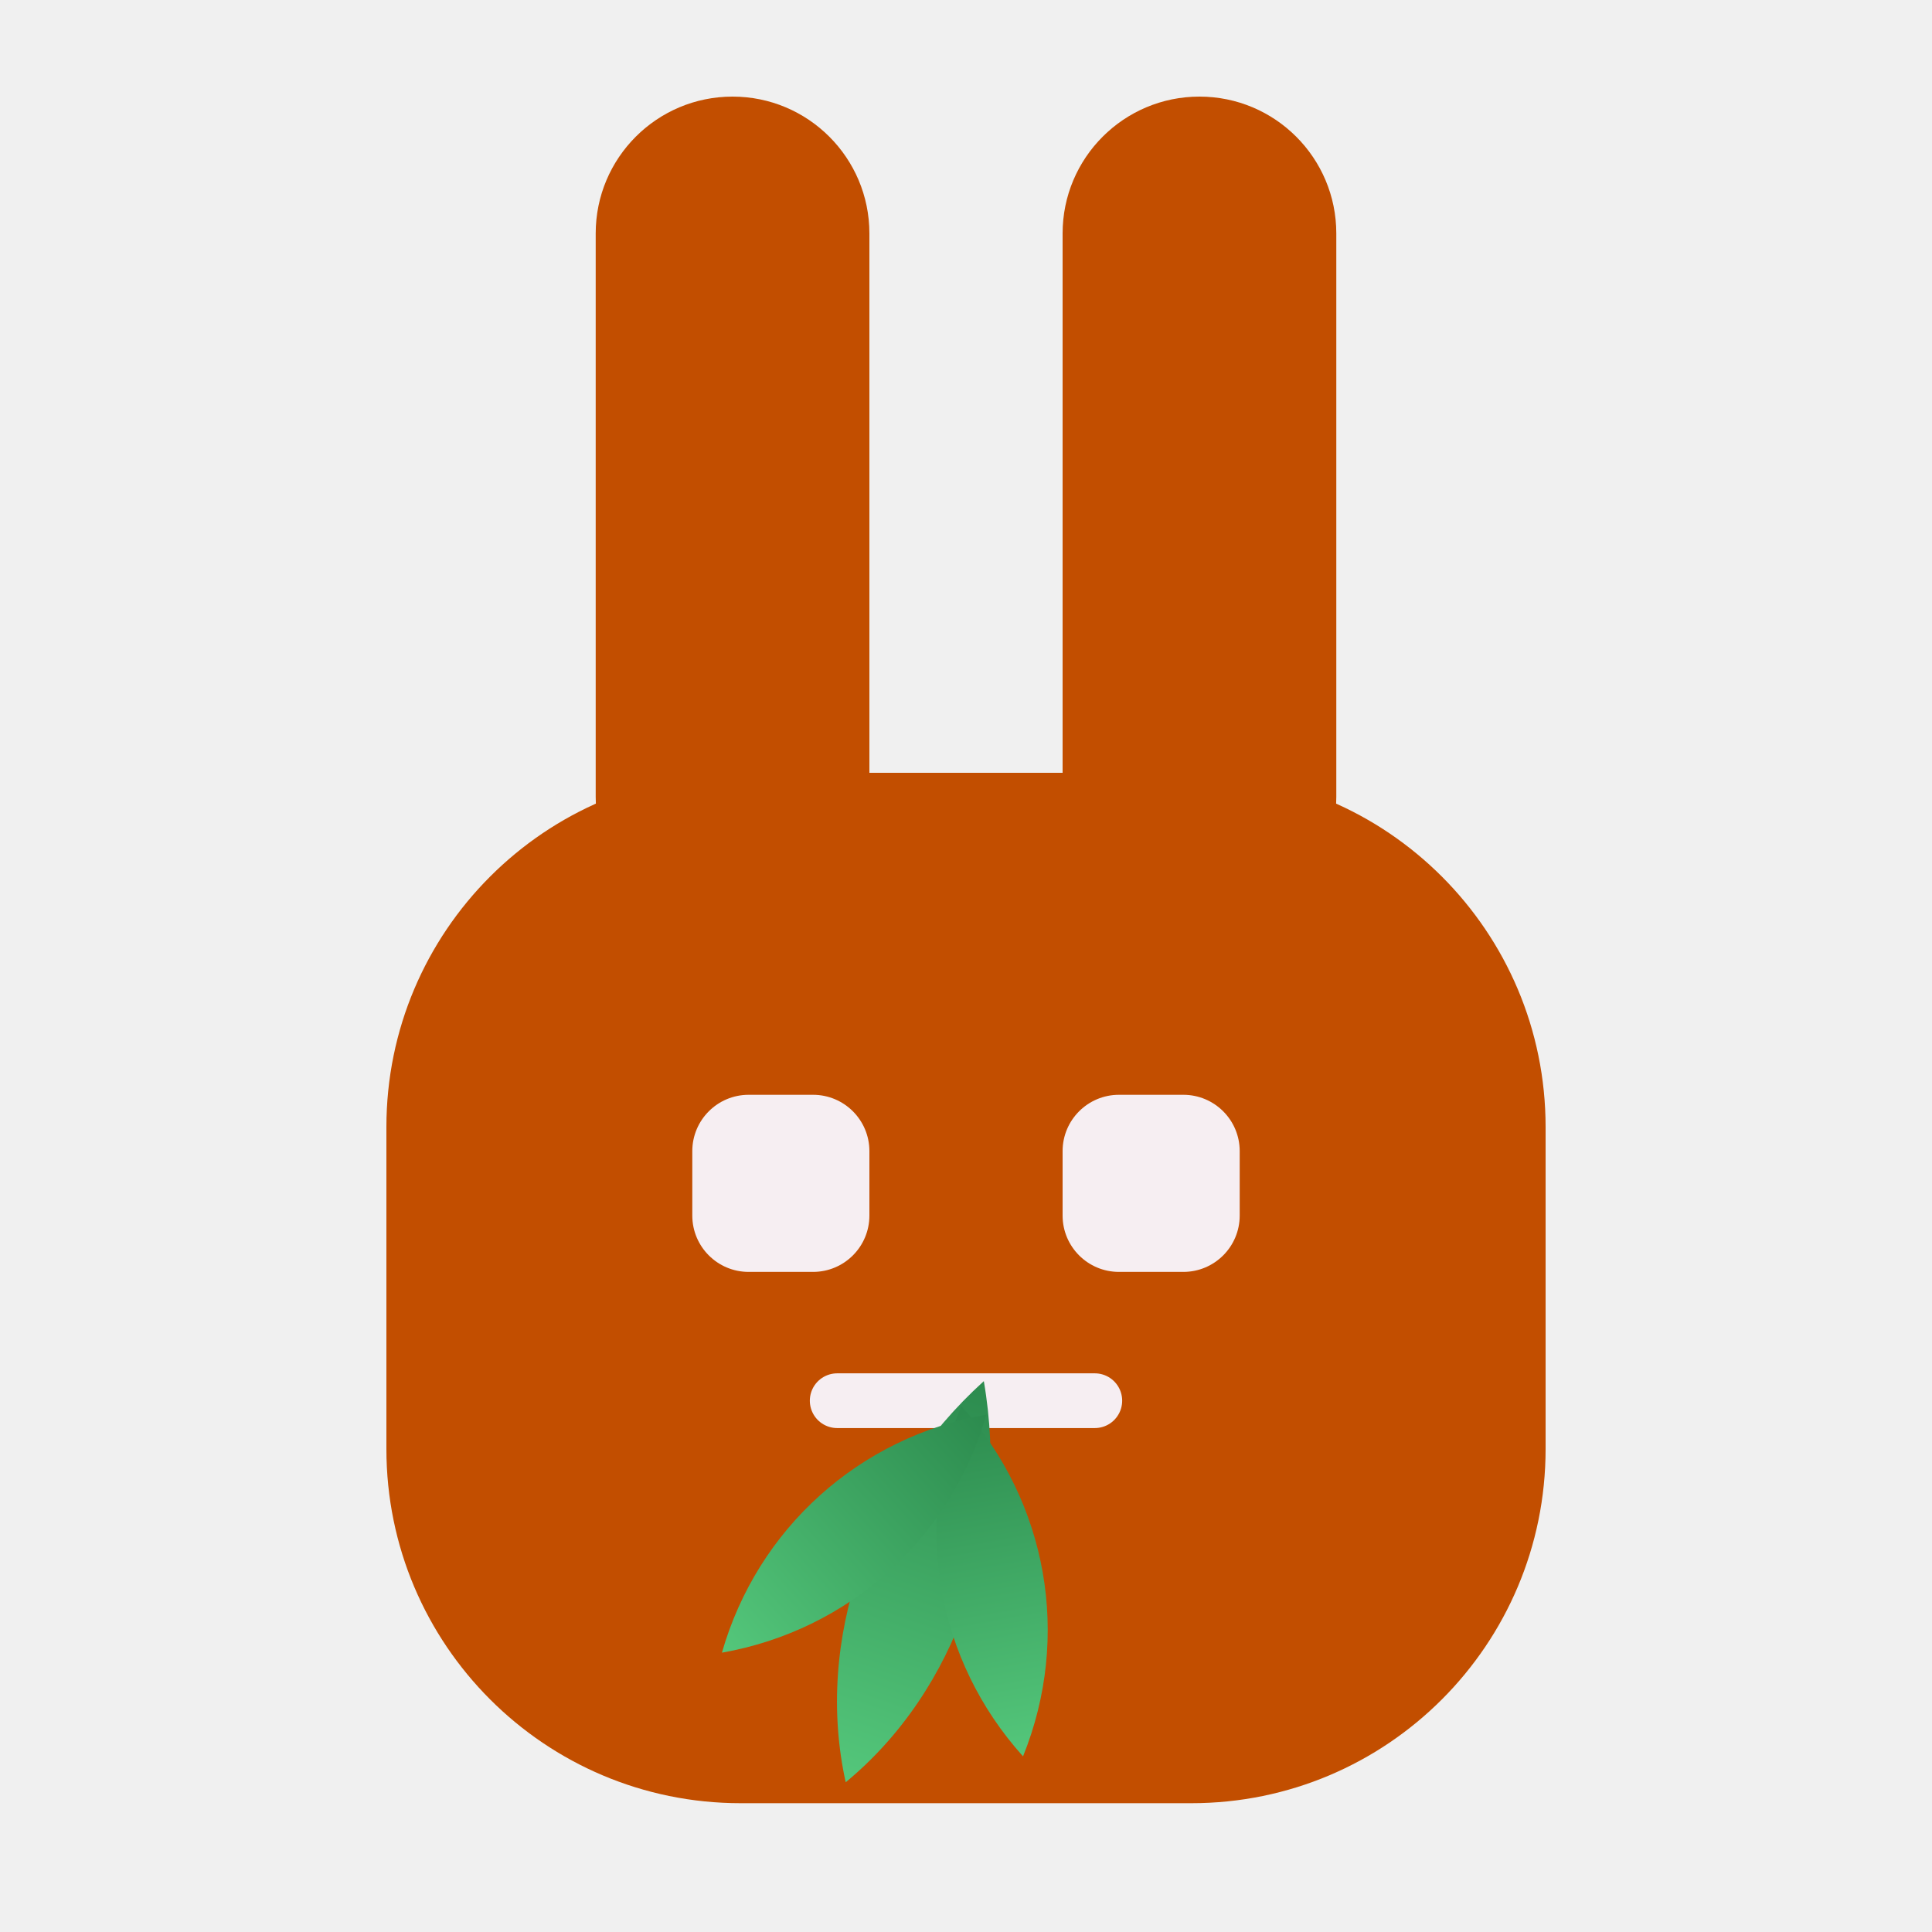
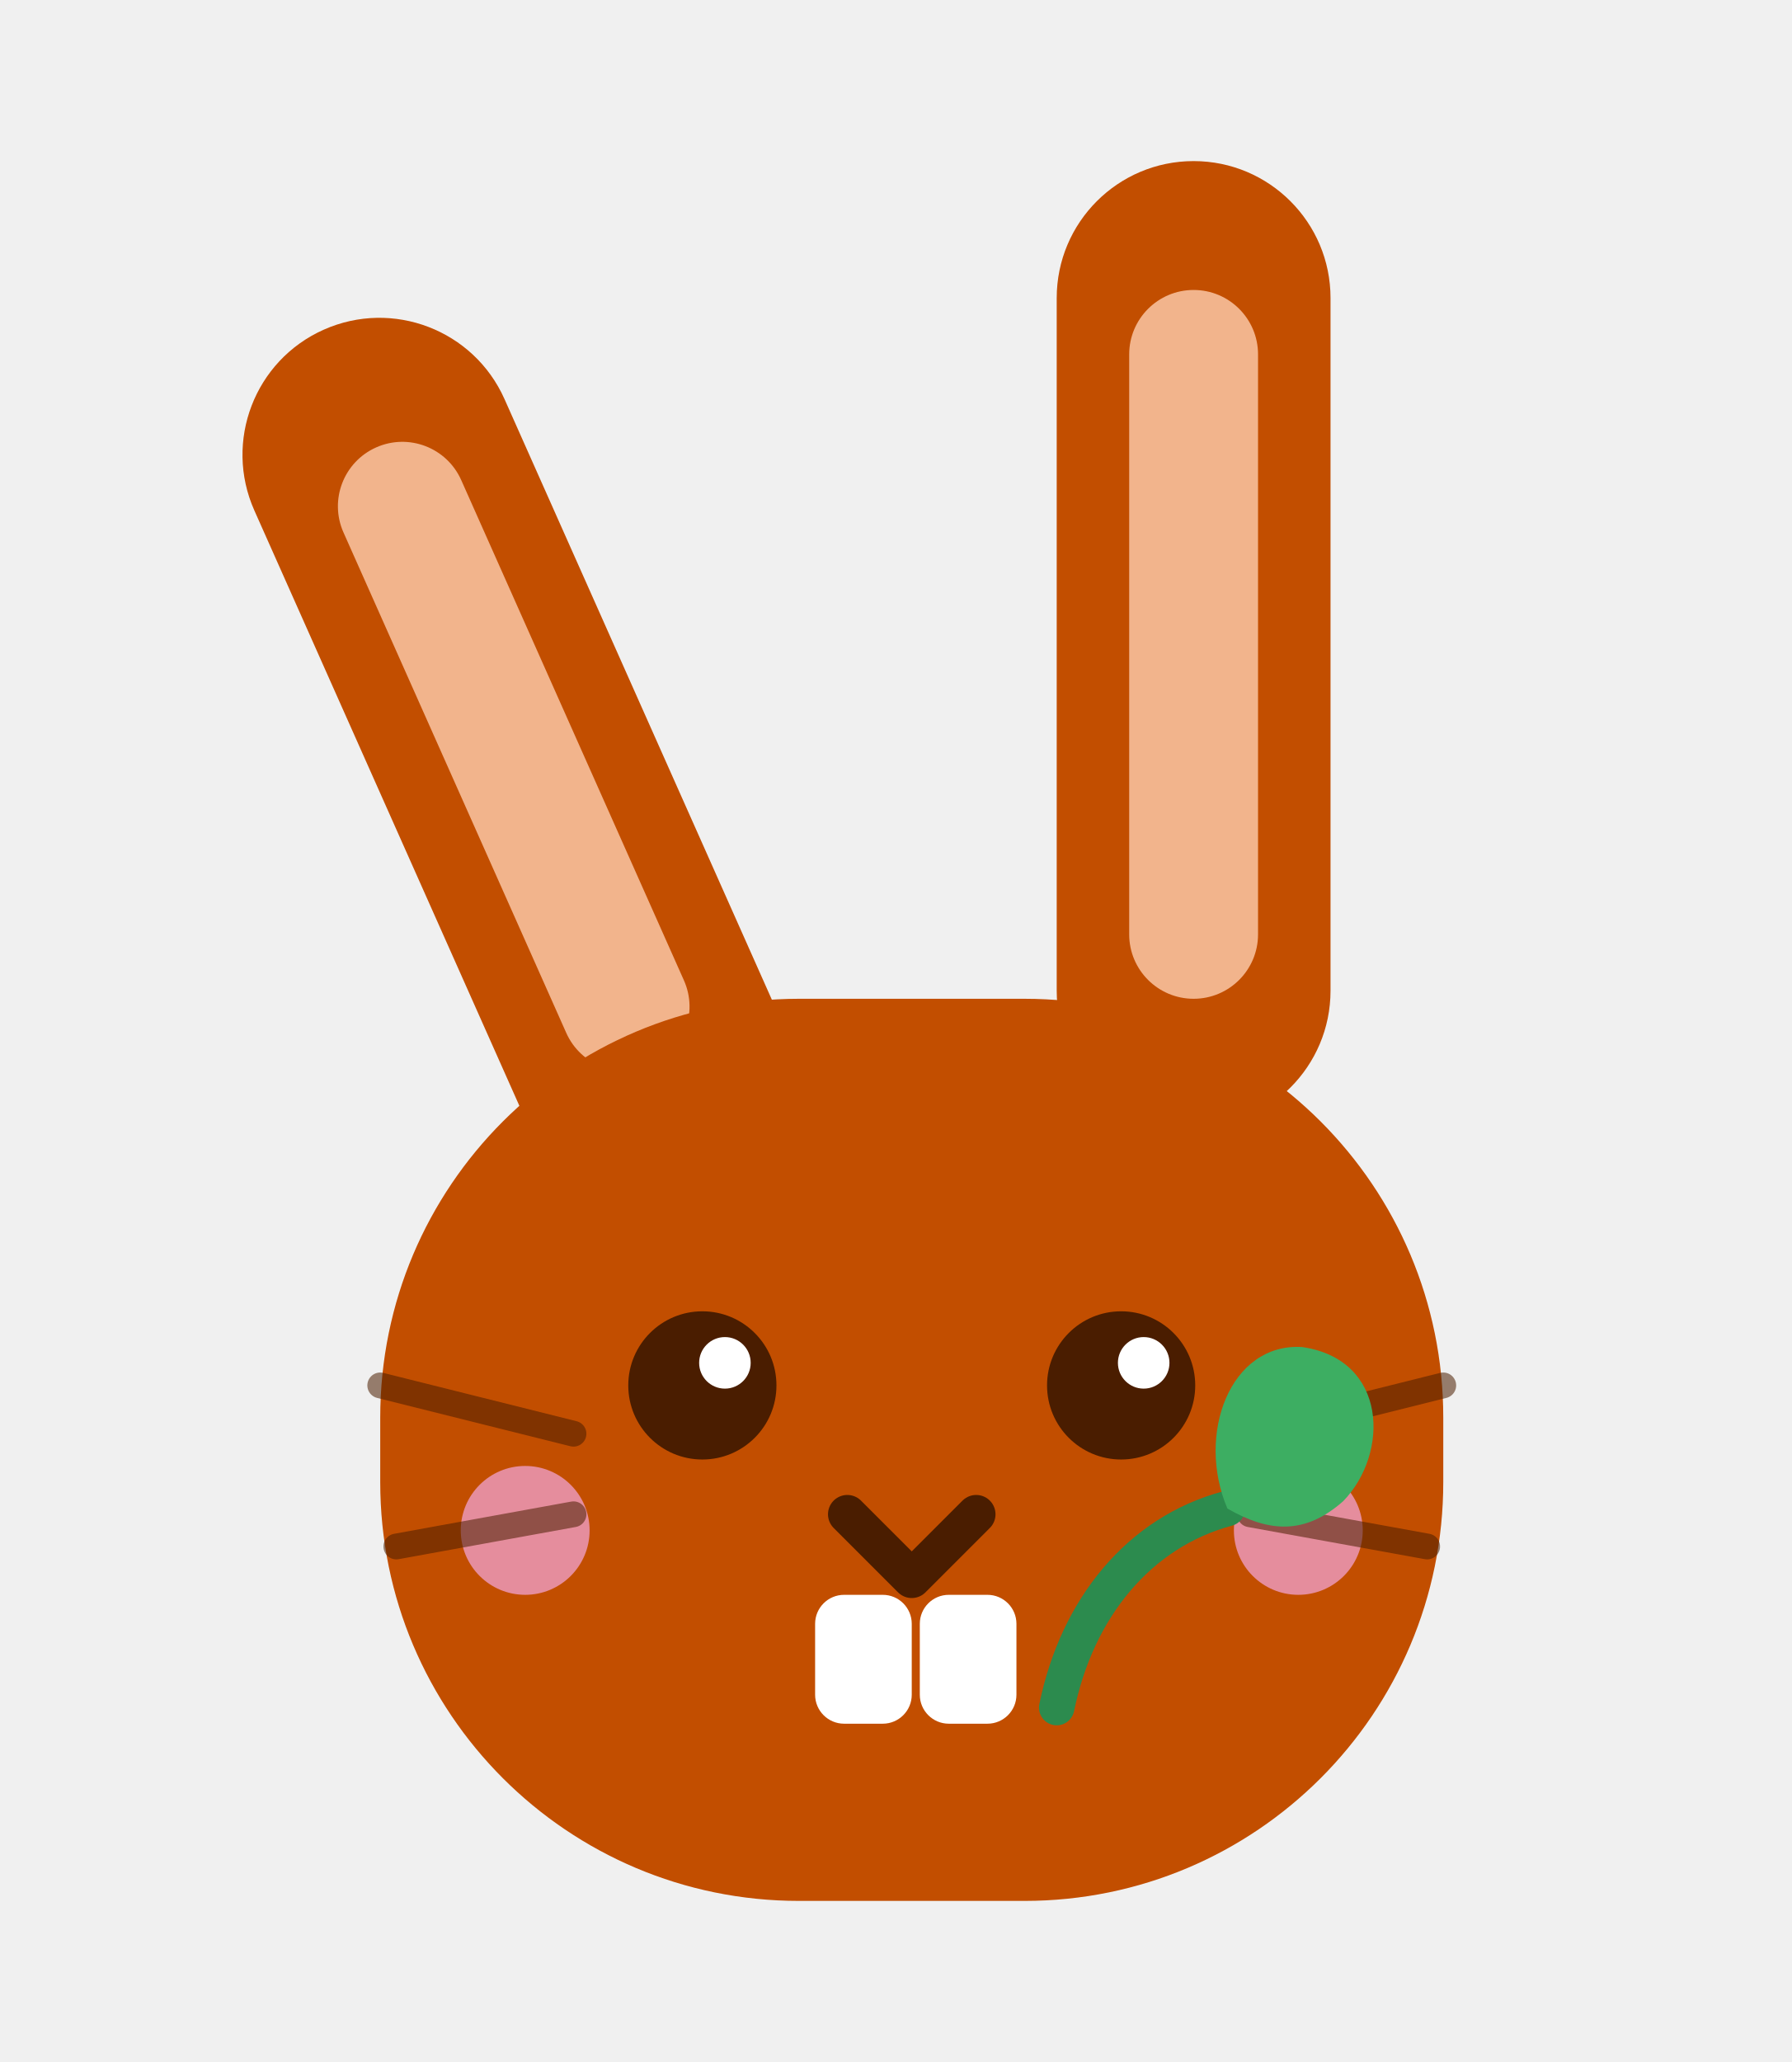
- <svg xmlns="http://www.w3.org/2000/svg" viewBox="40 44 120 120" width="120" height="120" fill="none">
-   <defs>
-     <linearGradient id="beetBody" x1="0" y1="0" x2="1" y2="0.6">
-       <stop offset="0%" stop-color="#E45A96" />
-       <stop offset="55%" stop-color="#C24E00" />
-       <stop offset="100%" stop-color="#7A1646" />
-     </linearGradient>
-     <linearGradient id="leaf" x1="0" y1="0" x2="0" y2="1">
-       <stop offset="0%" stop-color="#54C77B" />
-       <stop offset="100%" stop-color="#2C8B4E" />
-     </linearGradient>
-     <radialGradient id="beetHi" cx="35%" cy="28%" r="55%">
-       <stop offset="0%" stop-color="#fff" stop-opacity="0.5" />
-       <stop offset="100%" stop-color="#fff" stop-opacity="0" />
-     </radialGradient>
-   </defs>
-   <g fill="#C24E00">
-     <rect x="77" y="50" width="17" height="52" rx="8.5" />
-     <rect x="106" y="50" width="17" height="52" rx="8.5" />
-     <rect x="64" y="92" width="72" height="64" rx="22" />
+ <svg xmlns="http://www.w3.org/2000/svg" viewBox="28 6 88 128" width="106" height="122" fill="none">
+   <g transform="rotate(-24 58 76)">
+     <rect x="50" y="22" width="17" height="58" rx="8.5" fill="#C24E00" />
+     <rect x="54.5" y="30" width="8" height="42" rx="4" fill="#F2B48C" />
  </g>
-   <rect x="83" y="112" width="11" height="11" rx="3.5" fill="#F6EEF2" />
-   <rect x="106" y="112" width="11" height="11" rx="3.5" fill="#F6EEF2" />
-   <line x1="92" y1="131" x2="108" y2="131" stroke="#F6EEF2" stroke-width="3.4" stroke-linecap="round" />
-   <g transform="translate(100,133) scale(0.85) rotate(19)">
-     <path d="M0,4 C-5.5,-6 -5.5,-18 0,-27 C5.5,-18 5.5,-6 0,4 Z" fill="url(#leaf)" transform="rotate(180)" />
-     <path d="M0,2 C-5,-6 -5,-16 0,-24 C5,-16 5,-6 0,2 Z" fill="url(#leaf)" transform="rotate(151)" />
-     <path d="M0,2 C-5,-6 -5,-16 0,-24 C5,-16 5,-6 0,2 Z" fill="url(#leaf)" transform="rotate(209)" />
+   <rect x="82" y="16" width="17" height="60" rx="8.5" fill="#C24E00" />
+   <rect x="86.5" y="24" width="8" height="44" rx="4" fill="#F2B48C" />
+   <rect x="40" y="68" width="66" height="56" rx="26" fill="#C24E00" />
+   <circle cx="60" cy="92" r="4.6" fill="#4A1D00" />
+   <circle cx="61.4" cy="90.6" r="1.6" fill="#FFFFFF" />
+   <circle cx="86" cy="92" r="4.6" fill="#4A1D00" />
+   <circle cx="87.4" cy="90.6" r="1.6" fill="#FFFFFF" />
+   <path d="M69,100 L73,104 L77,100" stroke="#4A1D00" stroke-width="2.4" fill="none" stroke-linejoin="round" stroke-linecap="round" />
+   <rect x="67" y="105" width="6" height="8" rx="1.8" fill="#FFFFFF" />
+   <rect x="73.5" y="105" width="6" height="8" rx="1.8" fill="#FFFFFF" />
+   <circle cx="49" cy="101" r="4" fill="#EE9CC4" opacity="0.8" />
+   <circle cx="97" cy="101" r="4" fill="#EE9CC4" opacity="0.8" />
+   <g stroke="#4A1D00" stroke-width="1.6" opacity="0.55" stroke-linecap="round">
+     <path d="M52,95 L40,92" />
+     <path d="M52,100 L41,102" />
+     <path d="M94,95 L106,92" />
+     <path d="M94,100 L105,102" />
+   </g>
+   <g transform="translate(82,112) rotate(30)">
+     <path d="M0,0 C-2,-6 -1,-12 3,-16" stroke="#2C8B4E" stroke-width="2.2" fill="none" stroke-linecap="round" />
+     <path d="M3,-16 C-1,-19 -2,-25 2,-27 C7,-29 10,-24 9,-20 C8,-17 6,-16 3,-16 Z" fill="#3DAE62" />
  </g>
</svg>
